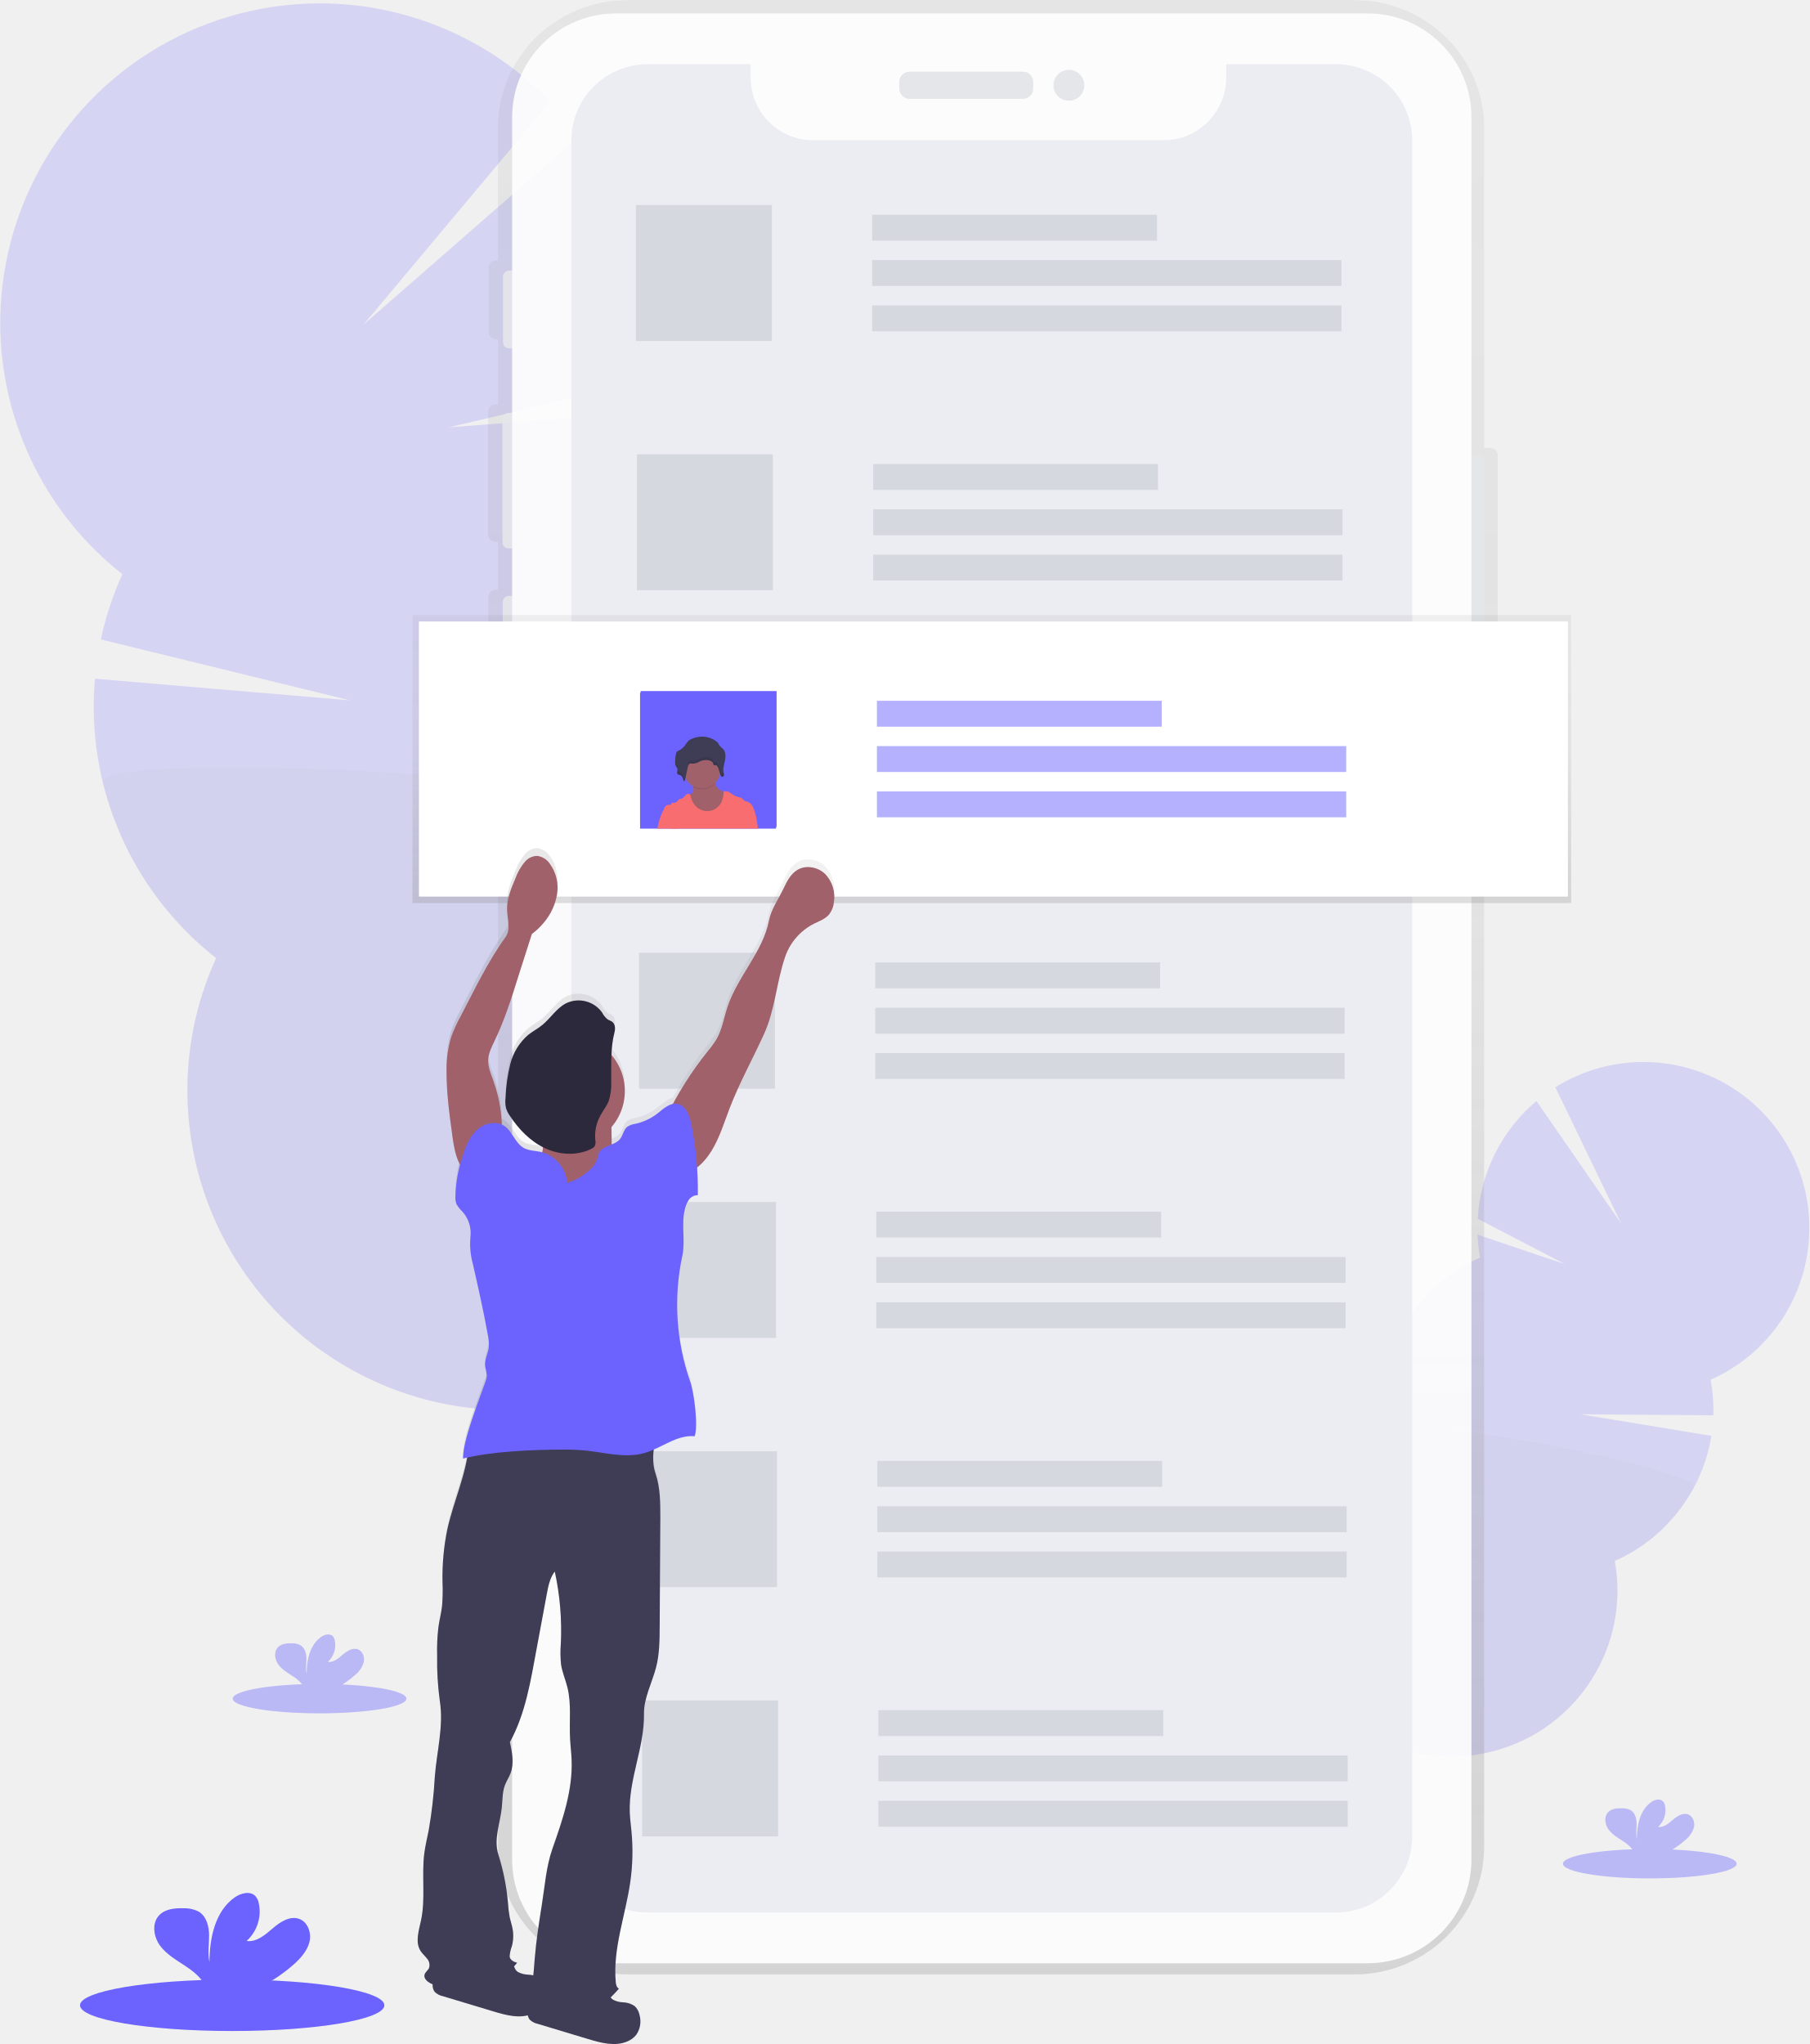
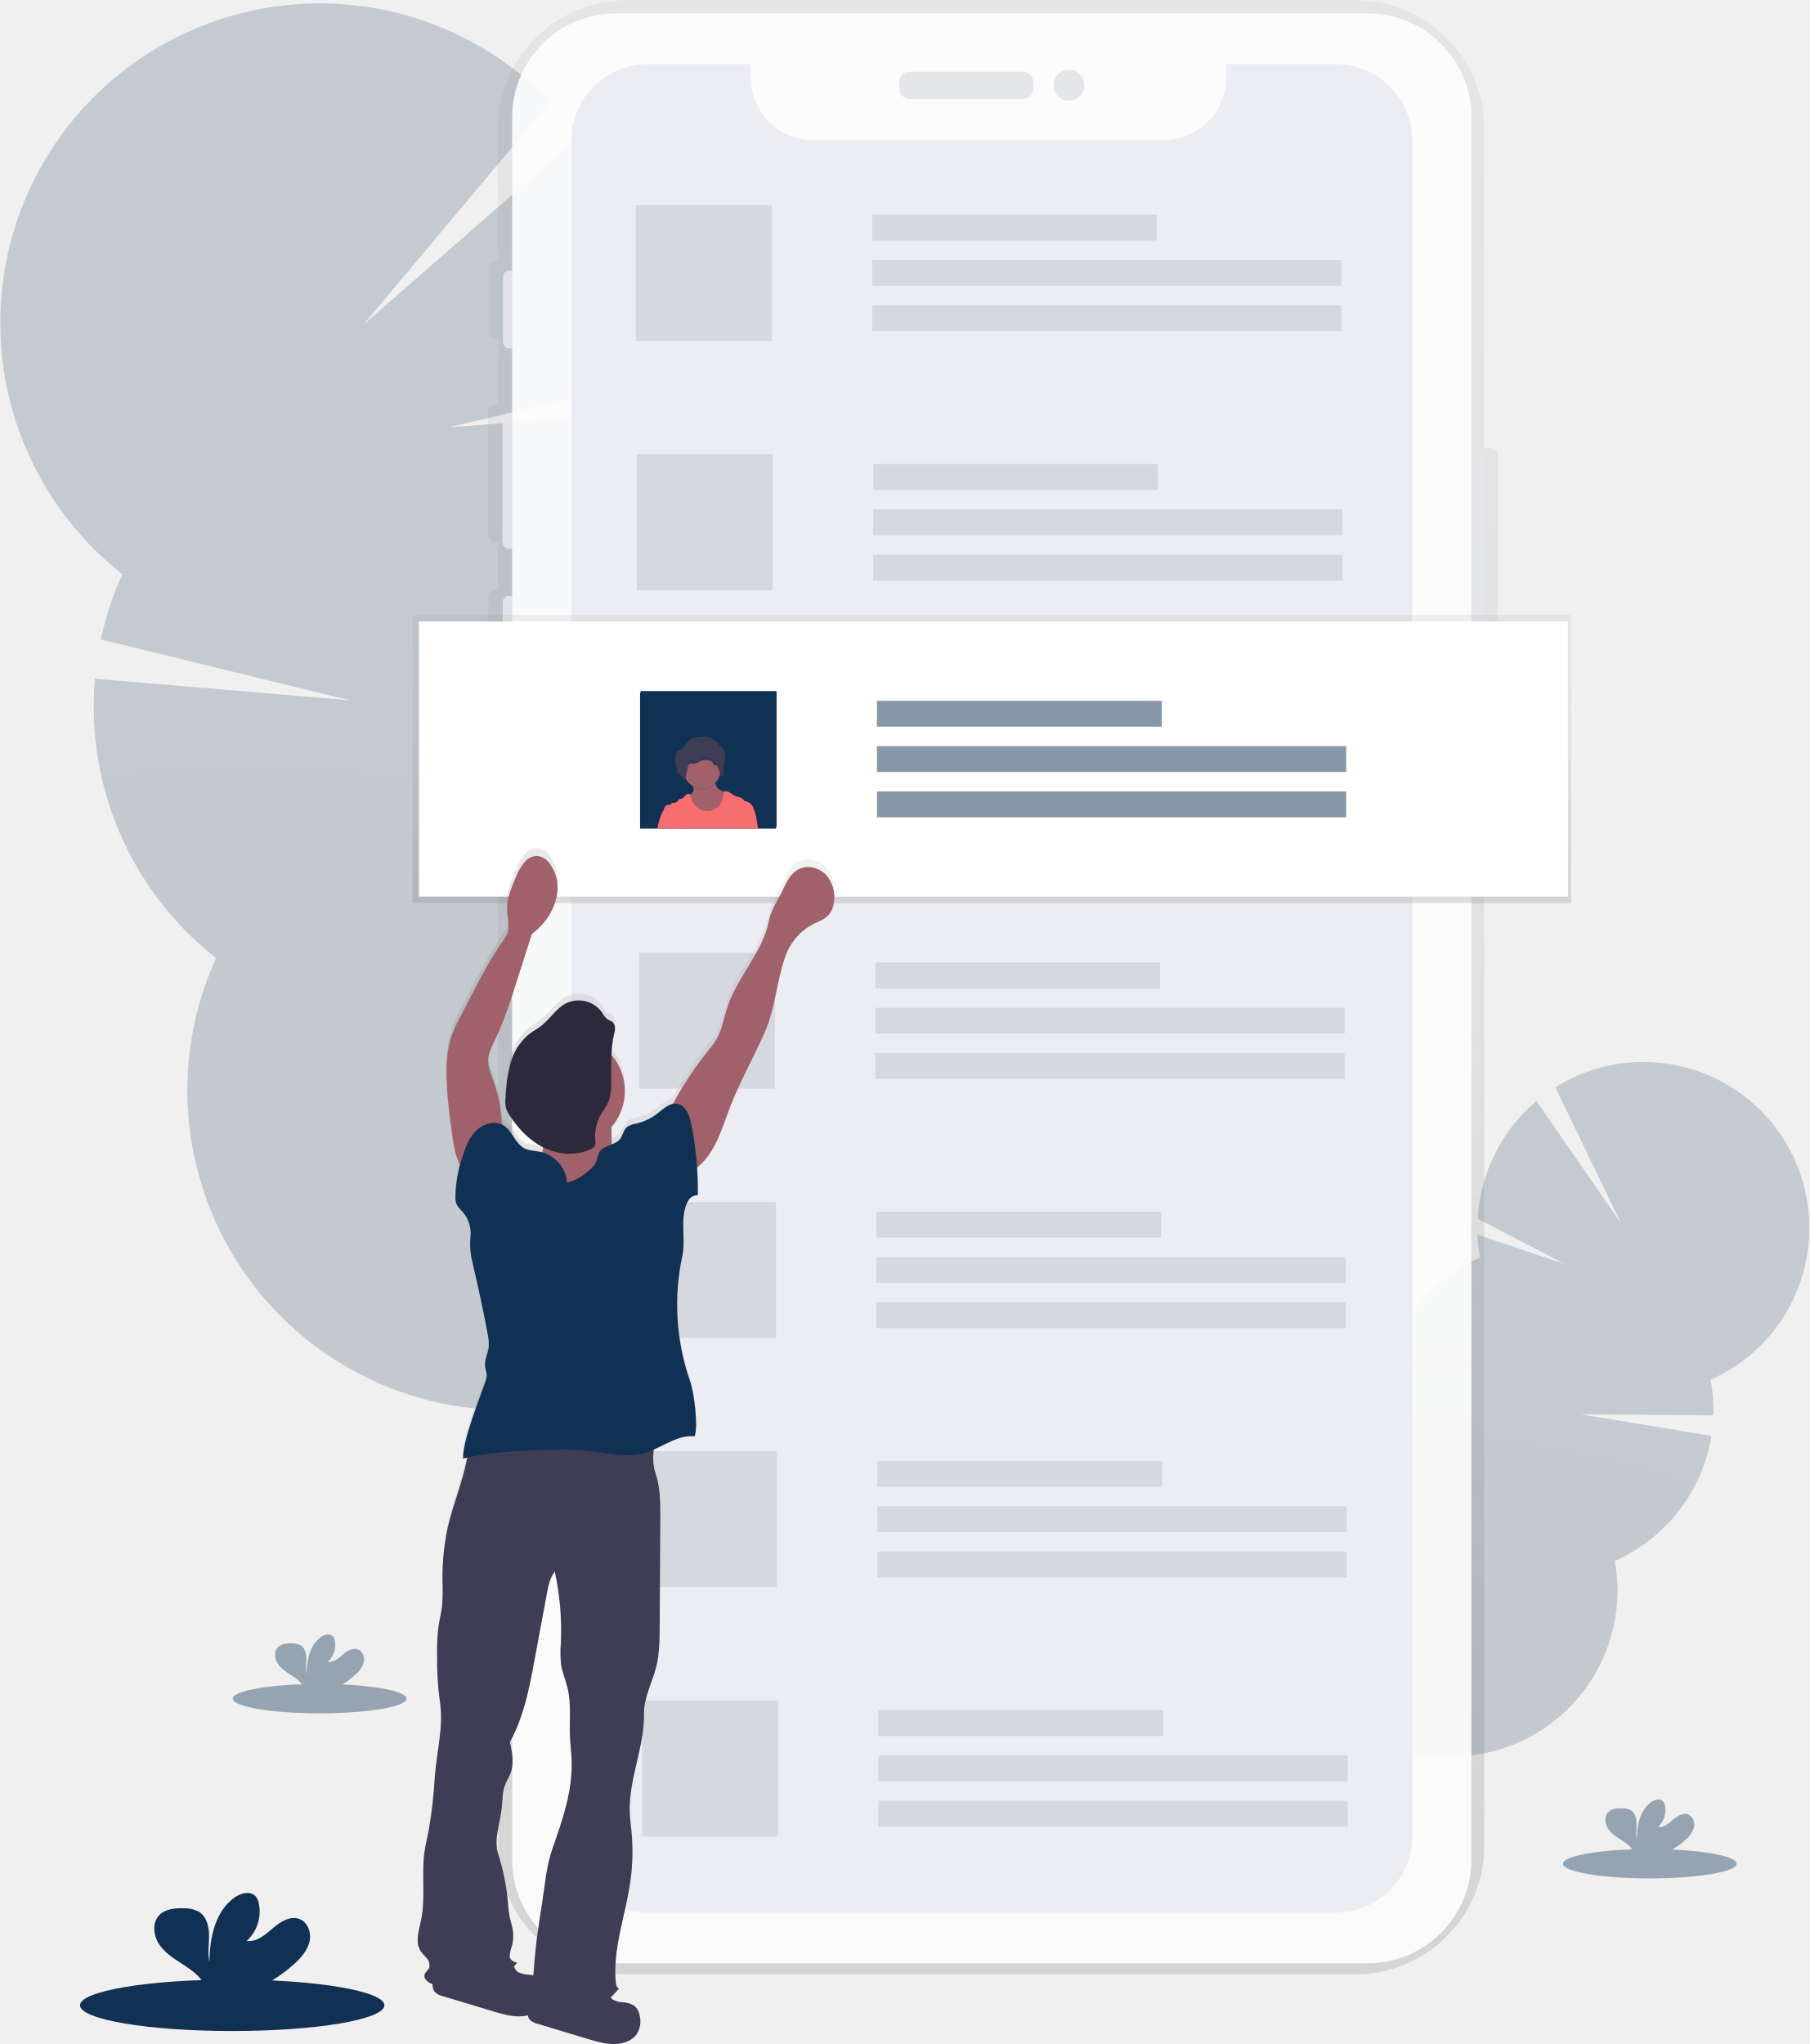
<svg xmlns="http://www.w3.org/2000/svg" xmlns:xlink="http://www.w3.org/1999/xlink" id="eecc4465-eafb-4b62-b7e4-7201942d514a" data-name="Layer 1" width="680" height="768.1" viewBox="0 0 680 768.1">
  <defs>
    <linearGradient id="f00e0ec5-85ec-4cfa-95de-f06667b63037" x1="633.13" y1="807.92" x2="633.13" y2="65.95" gradientUnits="userSpaceOnUse">
      <stop offset="0" stop-color="gray" stop-opacity="0.25" />
      <stop offset="0.54" stop-color="gray" stop-opacity="0.12" />
      <stop offset="1" stop-color="gray" stop-opacity="0.1" />
    </linearGradient>
    <linearGradient id="b1c9037f-2228-4f2a-9aa0-42978f4fc389" x1="372.74" y1="339.36" x2="372.74" y2="231.1" xlink:href="#f00e0ec5-85ec-4cfa-95de-f06667b63037" />
    <linearGradient id="f20afe1e-e91e-44dc-858e-c1a148d29681" x1="416.98" y1="609.34" x2="573.53" y2="609.34" xlink:href="#f00e0ec5-85ec-4cfa-95de-f06667b63037" />
  </defs>
  <g opacity="0.2">
    <path d="M765.11,767a23.27,23.27,0,0,1-2.11,3.25q-10.51-7.39-21.38-14.51l.47-.93a20.53,20.53,0,0,1,7.27-7.92c4-2.46,8.51-3,12.22-1s5.78,6,6,10.67A20.6,20.6,0,0,1,765.11,767Z" transform="translate(-260 -65.95)" fill="#3f3d56" />
    <ellipse cx="763.35" cy="742.53" rx="17.05" ry="13.02" transform="translate(-510.11 1003.64) rotate(-62.09)" fill="#3f3d56" />
    <ellipse cx="773.1" cy="724.12" rx="17.05" ry="13.02" transform="translate(-488.65 1002.46) rotate(-62.09)" fill="#3f3d56" />
    <ellipse cx="782.85" cy="705.71" rx="17.05" ry="13.02" transform="translate(-467.19 1001.28) rotate(-62.09)" fill="#3f3d56" />
    <ellipse cx="792.6" cy="687.3" rx="17.05" ry="13.02" transform="translate(-445.74 1000.11) rotate(-62.09)" fill="#3f3d56" />
-     <path d="M816.25,538.5a61.7,61.7,0,0,1-1-8.58L848.17,541l-32.83-17.08a62.45,62.45,0,0,1,22.08-44.23l31.81,46-24.7-51.16a62.37,62.37,0,1,1,58.36,109.89,62.4,62.4,0,0,1,1,13.39l-50-.4,49.28,8.12a62.37,62.37,0,0,1-36.29,47,62.37,62.37,0,1,1-86.65-45.89,62.39,62.39,0,0,1,36.1-68.15Z" transform="translate(-260 -65.95)" fill="#6c63ff" />
+     <path d="M816.25,538.5a61.7,61.7,0,0,1-1-8.58L848.17,541l-32.83-17.08a62.45,62.45,0,0,1,22.08-44.23l31.81,46-24.7-51.16a62.37,62.37,0,1,1,58.36,109.89,62.4,62.4,0,0,1,1,13.39l-50-.4,49.28,8.12a62.37,62.37,0,0,1-36.29,47,62.37,62.37,0,1,1-86.65-45.89,62.39,62.39,0,0,1,36.1-68.15Z" transform="translate(-260 -65.95)" fill="#103153" />
    <path d="M896.64,624.71a62.14,62.14,0,0,1-29.84,27.83,62.37,62.37,0,1,1-86.65-45.89C777.73,593.36,899.92,618.52,896.64,624.71Z" transform="translate(-260 -65.95)" opacity="0.1" />
  </g>
  <g opacity="0.2">
    <path d="M477,687.67a43.27,43.27,0,0,0,2.39,7.05q23.11-8.85,46.75-17c-.14-.64-.28-1.3-.44-2a39.53,39.53,0,0,0-9.83-18.22c-6.29-6.48-14.45-9.64-22.3-7.72s-13.63,8.47-16.24,17.09A39.55,39.55,0,0,0,477,687.67Z" transform="translate(-260 -65.95)" fill="#3f3d56" />
    <ellipse cx="491.83" cy="642.75" rx="25.07" ry="32.81" transform="translate(-398.37 68.99) rotate(-13.72)" fill="#3f3d56" />
    <ellipse cx="482.32" cy="603.78" rx="25.07" ry="32.81" transform="translate(-389.41 65.63) rotate(-13.72)" fill="#3f3d56" />
    <ellipse cx="472.81" cy="564.82" rx="25.07" ry="32.81" transform="translate(-380.44 62.26) rotate(-13.72)" fill="#3f3d56" />
    <ellipse cx="463.3" cy="525.86" rx="25.07" ry="32.81" transform="translate(-371.47 58.9) rotate(-13.72)" fill="#3f3d56" />
-     <path d="M489.38,237a118.65,118.65,0,0,0,5.81-15.56l-66.55,5.11L498,210.14a120.32,120.32,0,0,0-20.33-93L396.55,188l70.26-83.83A120.07,120.07,0,1,0,306,281.72a119.33,119.33,0,0,0-8.11,24.52l93.59,22.88L295.68,321A120.14,120.14,0,0,0,341.22,426a120.07,120.07,0,1,0,183.37-44.75A120.08,120.08,0,0,0,489.38,237Z" transform="translate(-260 -65.95)" fill="#6c63ff" />
+     <path d="M489.38,237a118.65,118.65,0,0,0,5.81-15.56l-66.55,5.11L498,210.14a120.32,120.32,0,0,0-20.33-93L396.55,188l70.26-83.83A120.07,120.07,0,1,0,306,281.72a119.33,119.33,0,0,0-8.11,24.52l93.59,22.88L295.68,321A120.14,120.14,0,0,0,341.22,426a120.07,120.07,0,1,0,183.37-44.75A120.08,120.08,0,0,0,489.38,237Z" transform="translate(-260 -65.95)" fill="#103153" />
    <path d="M298.66,359.94a119.51,119.51,0,0,0,42.56,66,120.07,120.07,0,1,0,183.37-44.75C535.38,357.55,295.46,346.85,298.66,359.94Z" transform="translate(-260 -65.95)" opacity="0.1" />
  </g>
  <path d="M820,234.26h-2.23V114c0-26.52-21.83-48-48.76-48H495.88c-26.93,0-48.76,21.5-48.76,48v49.85l-.17,0h-.48a2.85,2.85,0,0,0-2.87,2.82v24a2.85,2.85,0,0,0,2.87,2.82H447l.17,0V218h-.88a2.84,2.84,0,0,0-2.86,2.82v45.89a2.85,2.85,0,0,0,2.86,2.83h.88v18h-.76a2.84,2.84,0,0,0-2.87,2.82v46.34a2.84,2.84,0,0,0,2.87,2.82h.76V759.9c0,26.52,21.83,48,48.76,48H769c26.93,0,48.76-21.5,48.76-48V324.2H820a2.85,2.85,0,0,0,2.87-2.82v-84.3A2.85,2.85,0,0,0,820,234.26Z" transform="translate(-260 -65.95)" fill="url(#f00e0ec5-85ec-4cfa-95de-f06667b63037)" />
  <g opacity="0.9">
    <rect x="547.18" y="171.26" width="10.77" height="88.82" rx="2.29" fill="#e5e7eb" />
    <rect x="189.05" y="101.68" width="6.05" height="29.24" rx="2.29" fill="#e5e7eb" />
    <rect x="188.83" y="155.21" width="6.82" height="50.89" rx="2.29" fill="#e5e7eb" />
    <rect x="188.94" y="223.91" width="6.49" height="51.33" rx="2.29" fill="#e5e7eb" />
    <rect x="192.47" y="5.05" width="360.52" height="732.71" rx="38.99" fill="#fff" />
    <rect x="337.96" y="26.93" width="50.35" height="10.22" rx="3.87" fill="#e5e7eb" />
    <circle cx="401.71" cy="32.04" r="5.8" fill="#e5e7eb" />
  </g>
  <path d="M762.1,90.09H720.83v5a23.58,23.58,0,0,1-23.58,23.57H565.67a23.58,23.58,0,0,1-23.58-23.57v-5H503.37a28.63,28.63,0,0,0-28.63,28.63V756a28.63,28.63,0,0,0,28.63,28.63H762.1A28.63,28.63,0,0,0,790.73,756V118.72A28.63,28.63,0,0,0,762.1,90.09Z" transform="translate(-260 -65.95)" fill="#ececf3" />
-   <ellipse cx="87.26" cy="753.55" rx="57.19" ry="9.67" fill="#6c63ff" />
-   <path d="M370.91,803.68c2.45-2.28,4.75-5,5.45-8.23s-.68-7.19-3.81-8.38c-3.5-1.34-7.24,1.08-10.07,3.53s-6.09,5.25-9.8,4.73a14.9,14.9,0,0,0,4.61-14,5.77,5.77,0,0,0-1.28-2.83c-1.94-2.08-5.46-1.19-7.79.45-7.39,5.2-9.46,15.25-9.5,24.3-.75-3.27-.12-6.67-.14-10s-.93-7.06-3.75-8.86a11.39,11.39,0,0,0-5.74-1.34c-3.32-.12-7,.21-9.29,2.64-2.83,3-2.09,8.09.36,11.42s6.19,5.41,9.63,7.71c2.61,1.75,5.26,3.79,6.87,6.56a5.91,5.91,0,0,1,.51,1.17H358A58.41,58.41,0,0,0,370.91,803.68Z" transform="translate(-260 -65.95)" fill="#6c63ff" />
+   <ellipse cx="87.26" cy="753.55" rx="57.19" ry="9.67" fill="#103153" />
+   <path d="M370.91,803.68c2.45-2.28,4.75-5,5.45-8.23s-.68-7.19-3.81-8.38c-3.5-1.34-7.24,1.08-10.07,3.53s-6.09,5.25-9.8,4.73a14.9,14.9,0,0,0,4.61-14,5.77,5.77,0,0,0-1.28-2.83c-1.94-2.08-5.46-1.19-7.79.45-7.39,5.2-9.46,15.25-9.5,24.3-.75-3.27-.12-6.67-.14-10s-.93-7.06-3.75-8.86a11.39,11.39,0,0,0-5.74-1.34c-3.32-.12-7,.21-9.29,2.64-2.83,3-2.09,8.09.36,11.42s6.19,5.41,9.63,7.71c2.61,1.75,5.26,3.79,6.87,6.56a5.91,5.91,0,0,1,.51,1.17H358A58.41,58.41,0,0,0,370.91,803.68Z" transform="translate(-260 -65.95)" fill="#103153" />
  <g opacity="0.4">
-     <ellipse cx="620.02" cy="700.35" rx="32.64" ry="5.52" fill="#6c63ff" />
-     <path d="M893.51,757.27a9.54,9.54,0,0,0,3.12-4.69c.4-1.87-.4-4.11-2.18-4.79-2-.76-4.13.62-5.75,2s-3.47,3-5.59,2.7a8.49,8.49,0,0,0,2.63-8,3.26,3.26,0,0,0-.73-1.61c-1.11-1.19-3.12-.68-4.44.25-4.22,3-5.4,8.71-5.43,13.87-.42-1.86-.06-3.8-.07-5.71s-.54-4-2.15-5.06a6.52,6.52,0,0,0-3.27-.76c-1.9-.07-4,.12-5.31,1.5-1.61,1.73-1.19,4.62.21,6.52s3.53,3.09,5.5,4.4a12.29,12.29,0,0,1,3.92,3.74,3.39,3.39,0,0,1,.29.67h11.9A33,33,0,0,0,893.51,757.27Z" transform="translate(-260 -65.95)" fill="#6c63ff" />
+     <ellipse cx="620.02" cy="700.35" rx="32.64" ry="5.52" fill="#103153" />
+     <path d="M893.51,757.27a9.54,9.54,0,0,0,3.12-4.69c.4-1.87-.4-4.11-2.18-4.79-2-.76-4.13.62-5.75,2s-3.47,3-5.59,2.7a8.49,8.49,0,0,0,2.63-8,3.26,3.26,0,0,0-.73-1.61c-1.11-1.19-3.12-.68-4.44.25-4.22,3-5.4,8.71-5.43,13.87-.42-1.86-.06-3.8-.07-5.71s-.54-4-2.15-5.06a6.52,6.52,0,0,0-3.27-.76c-1.9-.07-4,.12-5.31,1.5-1.61,1.73-1.19,4.62.21,6.52s3.53,3.09,5.5,4.4a12.29,12.29,0,0,1,3.92,3.74,3.39,3.39,0,0,1,.29.67h11.9A33,33,0,0,0,893.51,757.27Z" transform="translate(-260 -65.95)" fill="#103153" />
  </g>
  <g opacity="0.4">
-     <ellipse cx="120.1" cy="638.32" rx="32.64" ry="5.52" fill="#6c63ff" />
-     <path d="M393.6,695.24a9.43,9.43,0,0,0,3.11-4.7c.4-1.86-.39-4.1-2.18-4.78-2-.76-4.13.62-5.74,2s-3.48,3-5.59,2.7a8.54,8.54,0,0,0,2.63-8,3.38,3.38,0,0,0-.73-1.62c-1.11-1.18-3.12-.67-4.45.26-4.22,3-5.4,8.7-5.42,13.86-.43-1.86-.07-3.8-.08-5.71s-.53-4-2.14-5a6.46,6.46,0,0,0-3.28-.77c-1.89-.07-4,.12-5.3,1.51-1.61,1.73-1.19,4.62.21,6.52s3.53,3.08,5.49,4.4a12.09,12.09,0,0,1,3.92,3.74,4.11,4.11,0,0,1,.3.67h11.89A33.29,33.29,0,0,0,393.6,695.24Z" transform="translate(-260 -65.95)" fill="#6c63ff" />
+     <ellipse cx="120.1" cy="638.32" rx="32.64" ry="5.52" fill="#103153" />
+     <path d="M393.6,695.24a9.43,9.43,0,0,0,3.11-4.7c.4-1.86-.39-4.1-2.18-4.78-2-.76-4.13.62-5.74,2s-3.48,3-5.59,2.7a8.54,8.54,0,0,0,2.63-8,3.38,3.38,0,0,0-.73-1.62c-1.11-1.18-3.12-.67-4.45.26-4.22,3-5.4,8.7-5.42,13.86-.43-1.86-.07-3.8-.08-5.71s-.53-4-2.14-5a6.46,6.46,0,0,0-3.28-.77c-1.89-.07-4,.12-5.3,1.51-1.61,1.73-1.19,4.62.21,6.52s3.53,3.08,5.49,4.4a12.09,12.09,0,0,1,3.92,3.74,4.11,4.11,0,0,1,.3.67h11.89A33.29,33.29,0,0,0,393.6,695.24Z" transform="translate(-260 -65.95)" fill="#103153" />
  </g>
  <rect x="238.98" y="77.05" width="51.09" height="51.09" fill="#d6d8e0" />
  <rect x="327.77" y="80.7" width="107.04" height="9.73" fill="#d6d8e0" />
  <rect x="327.77" y="97.73" width="176.37" height="9.73" fill="#d6d8e0" />
  <rect x="327.77" y="114.76" width="176.37" height="9.73" fill="#d6d8e0" />
  <rect x="239.37" y="170.71" width="51.09" height="51.09" fill="#d6d8e0" />
  <rect x="328.16" y="174.36" width="107.04" height="9.73" fill="#d6d8e0" />
  <rect x="328.16" y="191.39" width="176.37" height="9.73" fill="#d6d8e0" />
  <rect x="328.16" y="208.41" width="176.37" height="9.73" fill="#d6d8e0" />
  <rect x="239.76" y="264.37" width="51.09" height="51.09" fill="#d6d8e0" />
  <rect x="328.56" y="268.01" width="107.04" height="9.73" fill="#d6d8e0" />
  <rect x="328.56" y="285.04" width="176.37" height="9.73" fill="#d6d8e0" />
  <rect x="328.56" y="302.07" width="176.37" height="9.73" fill="#d6d8e0" />
  <rect x="240.15" y="358.02" width="51.09" height="51.09" fill="#d6d8e0" />
  <rect x="328.95" y="361.67" width="107.04" height="9.73" fill="#d6d8e0" />
  <rect x="328.95" y="378.7" width="176.37" height="9.73" fill="#d6d8e0" />
  <rect x="328.95" y="395.73" width="176.37" height="9.73" fill="#d6d8e0" />
  <rect x="240.55" y="451.68" width="51.09" height="51.09" fill="#d6d8e0" />
  <rect x="329.34" y="455.33" width="107.04" height="9.73" fill="#d6d8e0" />
  <rect x="329.34" y="472.36" width="176.37" height="9.73" fill="#d6d8e0" />
  <rect x="329.34" y="489.39" width="176.37" height="9.73" fill="#d6d8e0" />
  <rect x="240.94" y="545.34" width="51.09" height="51.09" fill="#d6d8e0" />
  <rect x="329.73" y="548.99" width="107.04" height="9.73" fill="#d6d8e0" />
  <rect x="329.73" y="566.02" width="176.37" height="9.73" fill="#d6d8e0" />
  <rect x="329.73" y="583.05" width="176.37" height="9.73" fill="#d6d8e0" />
  <rect x="241.33" y="639" width="51.09" height="51.09" fill="#d6d8e0" />
  <rect x="330.12" y="642.65" width="107.04" height="9.73" fill="#d6d8e0" />
  <rect x="330.12" y="659.68" width="176.37" height="9.73" fill="#d6d8e0" />
  <rect x="330.12" y="676.71" width="176.37" height="9.73" fill="#d6d8e0" />
  <rect x="155.01" y="231.1" width="435.45" height="108.25" fill="url(#b1c9037f-2228-4f2a-9aa0-42978f4fc389)" />
  <rect x="157.44" y="233.54" width="431.8" height="103.39" fill="#fff" />
-   <rect x="240.76" y="259.69" width="51.09" height="51.09" fill="#6c63ff" />
+   <rect x="240.76" y="259.69" width="51.09" height="51.09" fill="#103153" />
  <g opacity="0.5">
-     <rect x="329.56" y="263.34" width="107.04" height="9.73" fill="#6c63ff" />
-     <rect x="329.56" y="280.37" width="176.37" height="9.73" fill="#6c63ff" />
-     <rect x="329.56" y="297.4" width="176.37" height="9.73" fill="#6c63ff" />
+     <rect x="329.56" y="263.34" width="107.04" height="9.73" fill="#103153" />
+     <rect x="329.56" y="280.37" width="176.37" height="9.73" fill="#103153" />
+     <rect x="329.56" y="297.4" width="176.37" height="9.73" fill="#103153" />
  </g>
  <path d="M570.18,391.54c-2.72-2.69-7.24-3.58-10.51-1.6-2.54,1.53-3.94,4.38-5.22,7.07-1.87,4-4.61,7.74-5.45,12.06-2.31,11.91-11.79,21.16-15.59,32.67-1.36,4.11-2,8.52-4.15,12.27a39.05,39.05,0,0,1-3.4,4.68,131.8,131.8,0,0,0-13,19.83c-2.16.42-4.08,2.25-5.92,3.68a20.43,20.43,0,0,1-8,3.79,7.55,7.55,0,0,0-3.28,1.2c-1.38,1.15-1.57,3.22-2.69,4.61a7.18,7.18,0,0,1-3,2c0-.35-.05-.7-.06-1.06-.05-1.85-.08-3.71-.08-5.57a20.94,20.94,0,0,0-.06-27.18,41,41,0,0,1,1.15-8.59c.35-1.37.3-3.05-.81-3.94-.55-.43-1.26-.59-1.85-1a8.06,8.06,0,0,1-2-2.54,10.8,10.8,0,0,0-13.58-3.47c-3.61,1.9-5.8,5.7-9,8.28-1.64,1.32-3.53,2.31-5.17,3.64a21.47,21.47,0,0,0-6.69,10.88A62.32,62.32,0,0,0,450,476.09a11.59,11.59,0,0,0,.15,3.9,10.3,10.3,0,0,0,1.47,3,33.62,33.62,0,0,0,12.43,11.85,4.86,4.86,0,0,1,0,.77c0,.4-.13.79-.22,1.19l-.58-.16c-2.14-.48-4.45-.42-6.37-1.49-3.28-1.84-4.27-6.33-7.41-8.39a5.67,5.67,0,0,0-.84-.45,56.12,56.12,0,0,0-3.22-16.67c-.92-2.56-2.05-5.17-1.91-7.9.12-2.53,1.33-4.86,2.41-7.15,3.77-7.9,6.41-16.28,9-24.63q2.49-7.87,5-15.75a24.83,24.83,0,0,0,4.39-4.18,22.29,22.29,0,0,0,5.09-10.93,15.48,15.48,0,0,0-2.81-11.56,6.68,6.68,0,0,0-4.7-2.88,6.11,6.11,0,0,0-4.39,2,19.52,19.52,0,0,0-3.76,6.46c-1.64,3.87-3.3,7.89-3.14,12.09.13,3.48,1.43,7.37-.6,10.2-6.65,9.27-11.67,19.93-16.94,30.07a53.79,53.79,0,0,0-3.42,7.54,42,42,0,0,0-1.79,13c-.05,8.25,1.08,16.46,2.2,24.64.51,3.69,1.16,7.61,2.91,10.8a45.29,45.29,0,0,0-1.79,12.16,6.93,6.93,0,0,0,.44,2.79,11.52,11.52,0,0,0,2.21,2.78,12.45,12.45,0,0,1,3,9.84,27.91,27.91,0,0,0,.89,9.86c2,8.88,4,17.75,5.6,26.7a17.08,17.08,0,0,1,.38,5.08c-.31,2.42-1.65,4.72-1.36,7.15a27.06,27.06,0,0,1,.64,3.42,8.45,8.45,0,0,1-.6,2.56c-2.28,6.63-8.41,21.83-8.34,28.85l1.6-.38c-1.61,9.11-5.38,17.82-7.36,26.9a90,90,0,0,0-1.86,20.12,74.64,74.64,0,0,1-.16,9.1c-.31,2.69-1,5.32-1.38,8a72.48,72.48,0,0,0-.48,10.83,110.59,110.59,0,0,0,1,17c1.53,9.6-1.15,19.14-1.88,28.83a173.28,173.28,0,0,1-2.3,20.22c-.55,2.82-1.24,5.62-1.62,8.47-1.12,8.46.51,17.18-1.25,25.53-.83,3.91-2.31,8.3-.13,11.64.69,1.05,1.68,1.87,2.43,2.88a3.66,3.66,0,0,1,.7,3.53c-.43.92-1.43,1.52-1.68,2.5-.4,1.54,1.21,2.8,2.65,3.46l.41.16a3.71,3.71,0,0,0,.78,3,6.36,6.36,0,0,0,3.07,1.6l18.88,5.72c4.21,1.28,8.79,2.54,13,1.5a3.27,3.27,0,0,0,.75,1.62,6.36,6.36,0,0,0,3.07,1.6L481,832.16c4.82,1.46,10.11,2.9,14.74.92a8.37,8.37,0,0,0,3.38-2.55,8.92,8.92,0,0,0,1.2-7.47,6.09,6.09,0,0,0-1.82-3.34,8,8,0,0,0-4.36-1.43,8.81,8.81,0,0,1-3.82-1,2.75,2.75,0,0,1-.87-.91q1.62-1.6,3.14-3.32c-.82-.28-1.11-1.46-1.19-2.32-1.19-12.74,3.61-25.19,5.43-37.85a81,81,0,0,0,.48-19.18c-.22-2.41-.55-4.81-.65-7.23-.47-12.6,5.55-24.72,5.34-37.33-.1-5.9,3-11.72,4.51-17.43,1.32-5.06,1.36-10.36,1.39-15.6l.24-41.26c0-5.58,0-11.29-1.78-16.56a21,21,0,0,1-.72-9.06c5.09-2.25,9.91-5.58,15.35-5,1.45-3.85-.27-16.68-1.63-20.57a88.46,88.46,0,0,1-3-47.64c1.23-5.69-.46-11.74.91-17.41a10.53,10.53,0,0,1,1.49-3.74,4,4,0,0,1,3.43-1.81c0-3.47-.07-7-.3-10.52a25,25,0,0,0,5.57-6.41c3-5,4.71-10.63,6.78-16.07,3.67-9.6,8.68-18.61,12.89-28s4.62-19.66,8-29.38a22.08,22.08,0,0,1,10.75-12.38c2-1,4.13-1.72,5.58-3.36a9,9,0,0,0,1.94-4.77A12.61,12.61,0,0,0,570.18,391.54Zm-117,413.13c.41-.45.81-.9,1.19-1.39-1.26-.2-2.8-1.12-2.83-2.4a13.27,13.27,0,0,1,.82-3.75,15,15,0,0,0,.28-6.66c-.28-1.55-.8-3-1.12-4.58a42.78,42.78,0,0,1-.6-5.18,85.69,85.69,0,0,0-3.64-18.36c-1.81-5.79.67-11.65,1.31-17.68.31-2.86.17-5.81,1.17-8.5.59-1.6,1.56-3,2.15-4.62,1.37-3.71.56-7.84-.28-11.71,5.92-10.73,7.88-23.53,10.11-35.61q1.88-10.17,3.76-20.33c.55-3,1.16-6.16,3-8.58a105.42,105.42,0,0,1,2.28,27.34,40.59,40.59,0,0,0,.1,8c.46,2.91,1.67,5.66,2.37,8.52,1.56,6.31.65,12.94,1,19.43.13,2.62.47,5.24.58,7.86.49,11.59-3.39,22.86-7.22,33.81-2.35,6.71-2.87,14.34-4,21.37-1.06,6.73-2.11,13.47-2.65,20.26-.16,2.07-.29,4.2-.54,6.3a16.46,16.46,0,0,0-1.95-.31,8.81,8.81,0,0,1-3.82-1A4.45,4.45,0,0,1,453.18,804.67Z" transform="translate(-260 -65.95)" fill="url(#f20afe1e-e91e-44dc-858e-c1a148d29681)" />
  <path d="M494.16,818.39a8.11,8.11,0,0,1,4.36,1.42,6.07,6.07,0,0,1,1.82,3.32,8.84,8.84,0,0,1-1.2,7.43,8.3,8.3,0,0,1-3.38,2.52c-4.63,2-9.92.55-14.74-.9l-18.88-5.69a6.34,6.34,0,0,1-3.07-1.59,4.16,4.16,0,0,1-.08-4.85,9.47,9.47,0,0,1,4-3.19c5.88-2.86,12.5-3.52,19-3.64,2.4-.05,4.76-.57,6.39,1.28.86,1,.71,2.06,2,2.91A8.66,8.66,0,0,0,494.16,818.39Z" transform="translate(-260 -65.95)" fill="#3f3d56" />
  <path d="M458.49,808a8,8,0,0,1,4.36,1.41,6.17,6.17,0,0,1,1.82,3.32,8.83,8.83,0,0,1-1.2,7.43,8.32,8.32,0,0,1-3.38,2.53c-4.63,2-9.92.54-14.74-.91l-18.88-5.69a6.26,6.26,0,0,1-3.07-1.59,4.16,4.16,0,0,1-.08-4.85,9.41,9.41,0,0,1,4-3.19c5.88-2.86,12.49-3.52,18.95-3.64,2.39,0,4.76-.57,6.39,1.28.86,1,.71,2.07,2,2.91A8.81,8.81,0,0,0,458.49,808Z" transform="translate(-260 -65.95)" fill="#3f3d56" />
  <path d="M474.89,603.11a232.49,232.49,0,0,0-33.48-.94,6.57,6.57,0,0,0-2.17.34c-2.46,1-2.84,4.22-3.08,6.86-.94,10.67-5.65,20.62-8,31.09a88.77,88.77,0,0,0-1.86,20,73.49,73.49,0,0,1-.16,9c-.31,2.68-1,5.29-1.38,8a71.55,71.55,0,0,0-.48,10.76,109.16,109.16,0,0,0,1,16.87c1.53,9.54-1.15,19-1.88,28.64a171.33,171.33,0,0,1-2.3,20.09c-.55,2.8-1.24,5.58-1.62,8.41-1.12,8.41.51,17.08-1.25,25.37-.83,3.88-2.31,8.24-.13,11.56.69,1.05,1.68,1.86,2.43,2.86a3.63,3.63,0,0,1,.7,3.51c-.43.91-1.43,1.51-1.68,2.48-.4,1.53,1.21,2.79,2.65,3.44,10.85,4.89,24.84,1.44,32.16-7.95-1.26-.2-2.8-1.11-2.83-2.38a13.13,13.13,0,0,1,.82-3.73,14.8,14.8,0,0,0,.28-6.62c-.28-1.53-.8-3-1.12-4.55a42.13,42.13,0,0,1-.6-5.14,84.62,84.62,0,0,0-3.64-18.24c-1.81-5.75.67-11.57,1.31-17.57.31-2.83.17-5.77,1.17-8.44.59-1.59,1.56-3,2.15-4.59,1.37-3.69.56-7.78-.28-11.63,5.92-10.67,7.88-23.38,10.11-35.38q1.88-10.1,3.76-20.2c.55-3,1.16-6.11,3-8.52a104.09,104.09,0,0,1,2.28,27.17,40,40,0,0,0,.1,7.89c.46,2.89,1.67,5.62,2.37,8.47,1.56,6.26.65,12.85,1,19.3.13,2.6.47,5.2.58,7.81.49,11.51-3.39,22.71-7.22,33.58-2.35,6.67-2.87,14.25-4,21.23-1.06,6.69-2.11,13.38-2.65,20.13-.49,6.2-.7,12.91-4.56,17.78,3.52,2.29,7.17,4.62,11.29,5.41a20.94,20.94,0,0,0,13.93-2.69,44,44,0,0,0,11-9.36c-.82-.28-1.11-1.46-1.19-2.31-1.19-12.65,3.61-25,5.43-37.6a80,80,0,0,0,.48-19.06c-.22-2.39-.55-4.77-.65-7.17-.47-12.52,5.55-24.57,5.34-37.09-.1-5.86,3-11.65,4.51-17.32,1.32-5,1.36-10.29,1.39-15.49l.24-41c0-5.55,0-11.22-1.78-16.46-2.2-6.29.31-13.53.69-20.18A83.22,83.22,0,0,1,474.89,603.11Z" transform="translate(-260 -65.95)" fill="#3f3d56" />
  <path d="M510.55,485.32a130.74,130.74,0,0,1,15.31-24.18,39.43,39.43,0,0,0,3.4-4.64c2.15-3.72,2.79-8.11,4.15-12.19,3.8-11.44,13.28-20.63,15.59-32.46.84-4.29,3.58-8,5.45-12,1.28-2.68,2.68-5.5,5.22-7,3.27-2,7.79-1.07,10.51,1.6A12.46,12.46,0,0,1,573.39,405a8.81,8.81,0,0,1-1.94,4.74c-1.45,1.63-3.62,2.37-5.58,3.35a21.9,21.9,0,0,0-10.75,12.29c-3.34,9.66-3.76,19.88-8,29.19s-9.22,18.26-12.89,27.79c-2.07,5.41-3.74,11-6.78,16s-7.82,9.19-13.56,9.94a34.06,34.06,0,0,0-1.68-10.64C511,493.69,508.73,489,510.55,485.32Z" transform="translate(-260 -65.95)" fill="#a0616a" />
  <path d="M448.63,492.78A55.45,55.45,0,0,0,445.39,472c-.92-2.55-2.05-5.14-1.91-7.85.12-2.51,1.33-4.83,2.41-7.1,3.77-7.85,6.41-16.18,9-24.48l5-15.64a25,25,0,0,0,4.39-4.15,22.14,22.14,0,0,0,5.09-10.86,15.32,15.32,0,0,0-2.81-11.49,6.64,6.64,0,0,0-4.7-2.85,6.05,6.05,0,0,0-4.39,2,19.34,19.34,0,0,0-3.76,6.42c-1.64,3.84-3.3,7.84-3.14,12,.13,3.46,1.43,7.32-.6,10.13-6.65,9.21-11.67,19.8-16.94,29.87a53.21,53.21,0,0,0-3.42,7.49,41.52,41.52,0,0,0-1.79,12.94c-.05,8.2,1.08,16.35,2.2,24.48.7,5.08,1.64,10.62,5.49,14C439.52,501.82,443.54,496.8,448.63,492.78Z" transform="translate(-260 -65.95)" fill="#a0616a" />
  <circle cx="214.08" cy="409.99" r="20.75" fill="#a0616a" />
  <path d="M464,497.79c-.5,3.76-2.51,7.11-4.47,10.35-1.19,2-2.69,4.13-5,4.35a100,100,0,0,0,18.84,7.58,21.42,21.42,0,0,0,6.89,1.11,16.83,16.83,0,0,0,5.73-1.47,28.45,28.45,0,0,0,16.14-19,37.45,37.45,0,0,1-7.7-.59c-1.42-.26-2.95-.68-3.78-1.85a6.09,6.09,0,0,1-.78-3.35q-.15-5.19,0-10.38a41,41,0,0,0-15.08,1.85c-2,.65-4,1.44-6.05,1.95-1.26.31-4.73,0-5.66.73C461.67,490.18,464.37,495.24,464,497.79Z" transform="translate(-260 -65.95)" fill="#a0616a" />
-   <path d="M473.15,510.4a13.05,13.05,0,0,0-9.92-11.58c-2.14-.47-4.45-.42-6.37-1.48-3.28-1.83-4.27-6.29-7.41-8.34s-7.62-.91-10.36,1.69-4.13,6.28-5.25,9.88a49.75,49.75,0,0,0-2.69,15.15,6.88,6.88,0,0,0,.44,2.78,11.67,11.67,0,0,0,2.21,2.77,12.28,12.28,0,0,1,3,9.76,27.64,27.64,0,0,0,.89,9.81c2,8.81,4,17.63,5.6,26.52a16.88,16.88,0,0,1,.38,5c-.31,2.4-1.65,4.69-1.36,7.09a26.91,26.91,0,0,1,.64,3.41,8.27,8.27,0,0,1-.6,2.53c-2.28,6.6-8.41,21.7-8.34,28.67,10.65-2.73,26.35-3.34,37.34-3.38a78.44,78.44,0,0,1,9.07.4c7.23.77,14.63,2.88,21.64.93,6.5-1.81,12.27-7,19-6.34,1.45-3.83-.27-16.58-1.63-20.44a87.34,87.34,0,0,1-3-47.33c1.23-5.66-.46-11.66.91-17.29a10.36,10.36,0,0,1,1.49-3.72,4,4,0,0,1,3.43-1.8,127.39,127.39,0,0,0-2.5-26.93c-.67-3.15-2.06-6.87-5.23-7.41-2.86-.48-5.27,1.93-7.56,3.71a20.66,20.66,0,0,1-8,3.76,7.53,7.53,0,0,0-3.28,1.19c-1.38,1.14-1.57,3.2-2.69,4.59-2,2.49-6.47,2.27-7.89,5.14a18,18,0,0,0-.76,2.63,9.62,9.62,0,0,1-3.29,4.25A18.56,18.56,0,0,1,473.15,510.4Z" transform="translate(-260 -65.95)" fill="#6c63ff" />
+   <path d="M473.15,510.4a13.05,13.05,0,0,0-9.92-11.58c-2.14-.47-4.45-.42-6.37-1.48-3.28-1.83-4.27-6.29-7.41-8.34s-7.62-.91-10.36,1.69-4.13,6.28-5.25,9.88a49.75,49.75,0,0,0-2.69,15.15,6.88,6.88,0,0,0,.44,2.78,11.67,11.67,0,0,0,2.21,2.77,12.28,12.28,0,0,1,3,9.76,27.64,27.64,0,0,0,.89,9.81c2,8.81,4,17.63,5.6,26.52a16.88,16.88,0,0,1,.38,5c-.31,2.4-1.65,4.69-1.36,7.09a26.91,26.91,0,0,1,.64,3.41,8.27,8.27,0,0,1-.6,2.53c-2.28,6.6-8.41,21.7-8.34,28.67,10.65-2.73,26.35-3.34,37.34-3.38a78.44,78.44,0,0,1,9.07.4c7.23.77,14.63,2.88,21.64.93,6.5-1.81,12.27-7,19-6.34,1.45-3.83-.27-16.58-1.63-20.44a87.34,87.34,0,0,1-3-47.33c1.23-5.66-.46-11.66.91-17.29a10.36,10.36,0,0,1,1.49-3.72,4,4,0,0,1,3.43-1.8,127.39,127.39,0,0,0-2.5-26.93c-.67-3.15-2.06-6.87-5.23-7.41-2.86-.48-5.27,1.93-7.56,3.71a20.66,20.66,0,0,1-8,3.76,7.53,7.53,0,0,0-3.28,1.19c-1.38,1.14-1.57,3.2-2.69,4.59-2,2.49-6.47,2.27-7.89,5.14a18,18,0,0,0-.76,2.63,9.62,9.62,0,0,1-3.29,4.25A18.56,18.56,0,0,1,473.15,510.4Z" transform="translate(-260 -65.95)" fill="#103153" />
  <path d="M490.94,453.88c.35-1.37.3-3-.81-3.92-.55-.43-1.26-.59-1.85-1a8,8,0,0,1-2-2.53A10.86,10.86,0,0,0,472.67,443c-3.61,1.89-5.8,5.67-9,8.23-1.64,1.32-3.53,2.3-5.17,3.61a21.34,21.34,0,0,0-6.69,10.82A61.57,61.57,0,0,0,450,478.43a11.47,11.47,0,0,0,.15,3.88,10.19,10.19,0,0,0,1.47,2.95c3.29,5,7.65,9.55,13.1,12.12s12.08,3,17.46.31a3.11,3.11,0,0,0,1.34-1.08,3.76,3.76,0,0,0,.2-2.31,15.85,15.85,0,0,1,1.75-8.84c1-2,2.49-3.72,3.3-5.8a20.6,20.6,0,0,0,.94-7.18C489.79,466.21,489.36,459.94,490.94,453.88Z" transform="translate(-260 -65.95)" fill="#2d293d" />
-   <rect x="240.55" y="260.3" width="51.09" height="51.09" fill="#6c63ff" />
+   <rect x="240.55" y="260.3" width="51.09" height="51.09" fill="#103153" />
  <path d="M533,369.77a6.71,6.71,0,0,1-3.46,3.14,8.59,8.59,0,0,1-2.75.52,7.76,7.76,0,0,1-3-.37,6.89,6.89,0,0,1-3.17-2.53,16,16,0,0,1-1.84-3.68,4.08,4.08,0,0,1-.37-2.08,3,3,0,0,0,2-1.13,2.53,2.53,0,0,0,.05-2c-.06-.2-.12-.39-.19-.57-.15-.44-.67-1.27-.31-1.64s1.2-.36,1.53-.51a14.43,14.43,0,0,1,3.11-1.39,7.56,7.56,0,0,1,2.95.19,1,1,0,0,1,.37.14.86.86,0,0,1,.27.4c.28.68.44,1.43.66,2.13a4.39,4.39,0,0,0,1.1,1.95,5.52,5.52,0,0,0,1.53.92l1.34.61a1.91,1.91,0,0,1,.63.41,1.66,1.66,0,0,1,.3.82A7.67,7.67,0,0,1,533,369.77Z" transform="translate(-260 -65.95)" fill="#a0616a" />
  <path d="M528.84,360.42a6.95,6.95,0,0,1-8.39,1.25c-.06-.2-.12-.39-.19-.57-.15-.44-.67-1.27-.31-1.64s1.2-.36,1.53-.51a14.43,14.43,0,0,1,3.11-1.39,7.56,7.56,0,0,1,2.95.19,1,1,0,0,1,.37.14.86.86,0,0,1,.27.4C528.46,359,528.62,359.72,528.84,360.42Z" transform="translate(-260 -65.95)" opacity="0.1" />
  <circle cx="263.84" cy="289.36" r="6.94" fill="#a0616a" />
  <path d="M544.89,377.33H512.23c-1-2.23-1.9-4.47-2.91-6.7h0a4.65,4.65,0,0,1,.59-1.5,1.63,1.63,0,0,1,1.34-.75c.29,0,.62.11.83-.1s.14-.38.29-.52.51-.14.79-.12a1.81,1.81,0,0,0,1.54-.77,2.46,2.46,0,0,1,.39-.51,2.23,2.23,0,0,1,.84-.22c.81-.18,1.29-1,1.9-1.51a1.14,1.14,0,0,1,1.2-.33.74.74,0,0,1,.25.21,2.26,2.26,0,0,1,.33.83,7.42,7.42,0,0,0,2.61,4.21,5.92,5.92,0,0,0,8.94-2.23,11.64,11.64,0,0,0,.82-3.79c0-.07,0-.11,0-.17a2.86,2.86,0,0,1,2.38.47,13.43,13.43,0,0,0,2.12,1.33c.89.35,2,.35,2.61,1,.26.26.44.62.77.78a2.3,2.3,0,0,0,.64.15,3.79,3.79,0,0,1,2.51,2.2,17.13,17.13,0,0,1,1.4,5.06Z" transform="translate(-260 -65.95)" fill="#f86d70" />
  <path d="M519.05,344.05a5.25,5.25,0,0,0-1.21,1.4,6.89,6.89,0,0,1-2.42,2.38,3,3,0,0,0-1.11.69,1.85,1.85,0,0,0-.29.78,14.63,14.63,0,0,0-.31,2.95,3.15,3.15,0,0,0,.24,1.46c.2.42.58.78.65,1.24a3.62,3.62,0,0,1-.12,1.08.94.94,0,0,0,.37,1,2.54,2.54,0,0,0,.56.13c1,.22,1.34,1.4,1.49,2.37.34,0,.49-.41.57-.73l1-4.65c.12-.5.3-1.09.81-1.26a2.53,2.53,0,0,1,1.06,0c1.38.12,2.54-.95,3.89-1.25a5.3,5.3,0,0,1,1.32-.08c1.06,0,2.3.49,2.53,1.48,0,.16.06.36.21.44a.84.84,0,0,0,.47,0c.67-.07,1.07.69,1.27,1.31l.7,2.27c.11.34.29.75.66.79a.7.7,0,0,0,.69-.61,2.77,2.77,0,0,0-.14-1c-.33-1.48.18-3,.49-4.49s.36-3.2-.68-4.35c-.38-.41-.88-.72-1.23-1.16s-.51-.91-.85-1.32a8.73,8.73,0,0,0-4.85-2.12A9.94,9.94,0,0,0,519.05,344.05Z" transform="translate(-260 -65.95)" fill="#3f3d56" />
  <g opacity="0.1">
    <path d="M531.43,356.77c-.37,0-.55-.45-.66-.79l-.7-2.27c-.2-.62-.6-1.38-1.27-1.32a.84.84,0,0,1-.47,0c-.15-.08-.17-.27-.21-.44-.23-1-1.47-1.43-2.53-1.48a4.87,4.87,0,0,0-1.32.09c-1.35.29-2.51,1.36-3.89,1.24a2.92,2.92,0,0,0-1.06,0c-.51.18-.69.76-.81,1.27-.35,1.55-.69,3.1-1,4.64-.08.32-.23.71-.57.73-.15-1-.49-2.15-1.49-2.37a2.08,2.08,0,0,1-.56-.13.63.63,0,0,1-.29-.33c0,.14-.06.29-.08.43a.94.94,0,0,0,.37,1,2.54,2.54,0,0,0,.56.13c1,.22,1.34,1.4,1.49,2.37.34,0,.49-.41.57-.73.35-1.55.69-3.1,1-4.65.12-.5.3-1.09.81-1.26a2.53,2.53,0,0,1,1.06,0c1.38.12,2.54-.95,3.89-1.25a5.3,5.3,0,0,1,1.32-.08c1.06,0,2.3.49,2.53,1.48,0,.16.06.36.21.44a.84.84,0,0,0,.47,0c.67-.07,1.07.69,1.27,1.31l.7,2.27c.11.34.29.75.66.79a.7.7,0,0,0,.69-.61,2,2,0,0,0-.1-.8A.62.62,0,0,1,531.43,356.77Z" transform="translate(-260 -65.95)" />
    <path d="M514.6,353.89c-.07-.46-.45-.82-.65-1.24a2.54,2.54,0,0,1-.23-.9c0,.17,0,.33,0,.5a3.15,3.15,0,0,0,.24,1.46c.16.34.44.64.58,1A2.23,2.23,0,0,0,514.6,353.89Z" transform="translate(-260 -65.95)" />
    <path d="M532.47,350.68a13,13,0,0,0-.57,4,24.28,24.28,0,0,1,.57-2.92,7.66,7.66,0,0,0,.17-2.24A9.06,9.06,0,0,1,532.47,350.68Z" transform="translate(-260 -65.95)" />
  </g>
  <path d="M514.84,377.33h-7.79a24.5,24.5,0,0,1,1.83-6.08,1.39,1.39,0,0,1,.33-.53.48.48,0,0,1,.11-.09c.23-.18.55-.25.8-.42s.28-.35.51-.42a6.91,6.91,0,0,1,2.54.42,2.54,2.54,0,0,1,.67.17,2.26,2.26,0,0,1,1.06,1.3C515.56,373.47,515.06,375.41,514.84,377.33Z" transform="translate(-260 -65.95)" fill="#f86d70" />
</svg>
